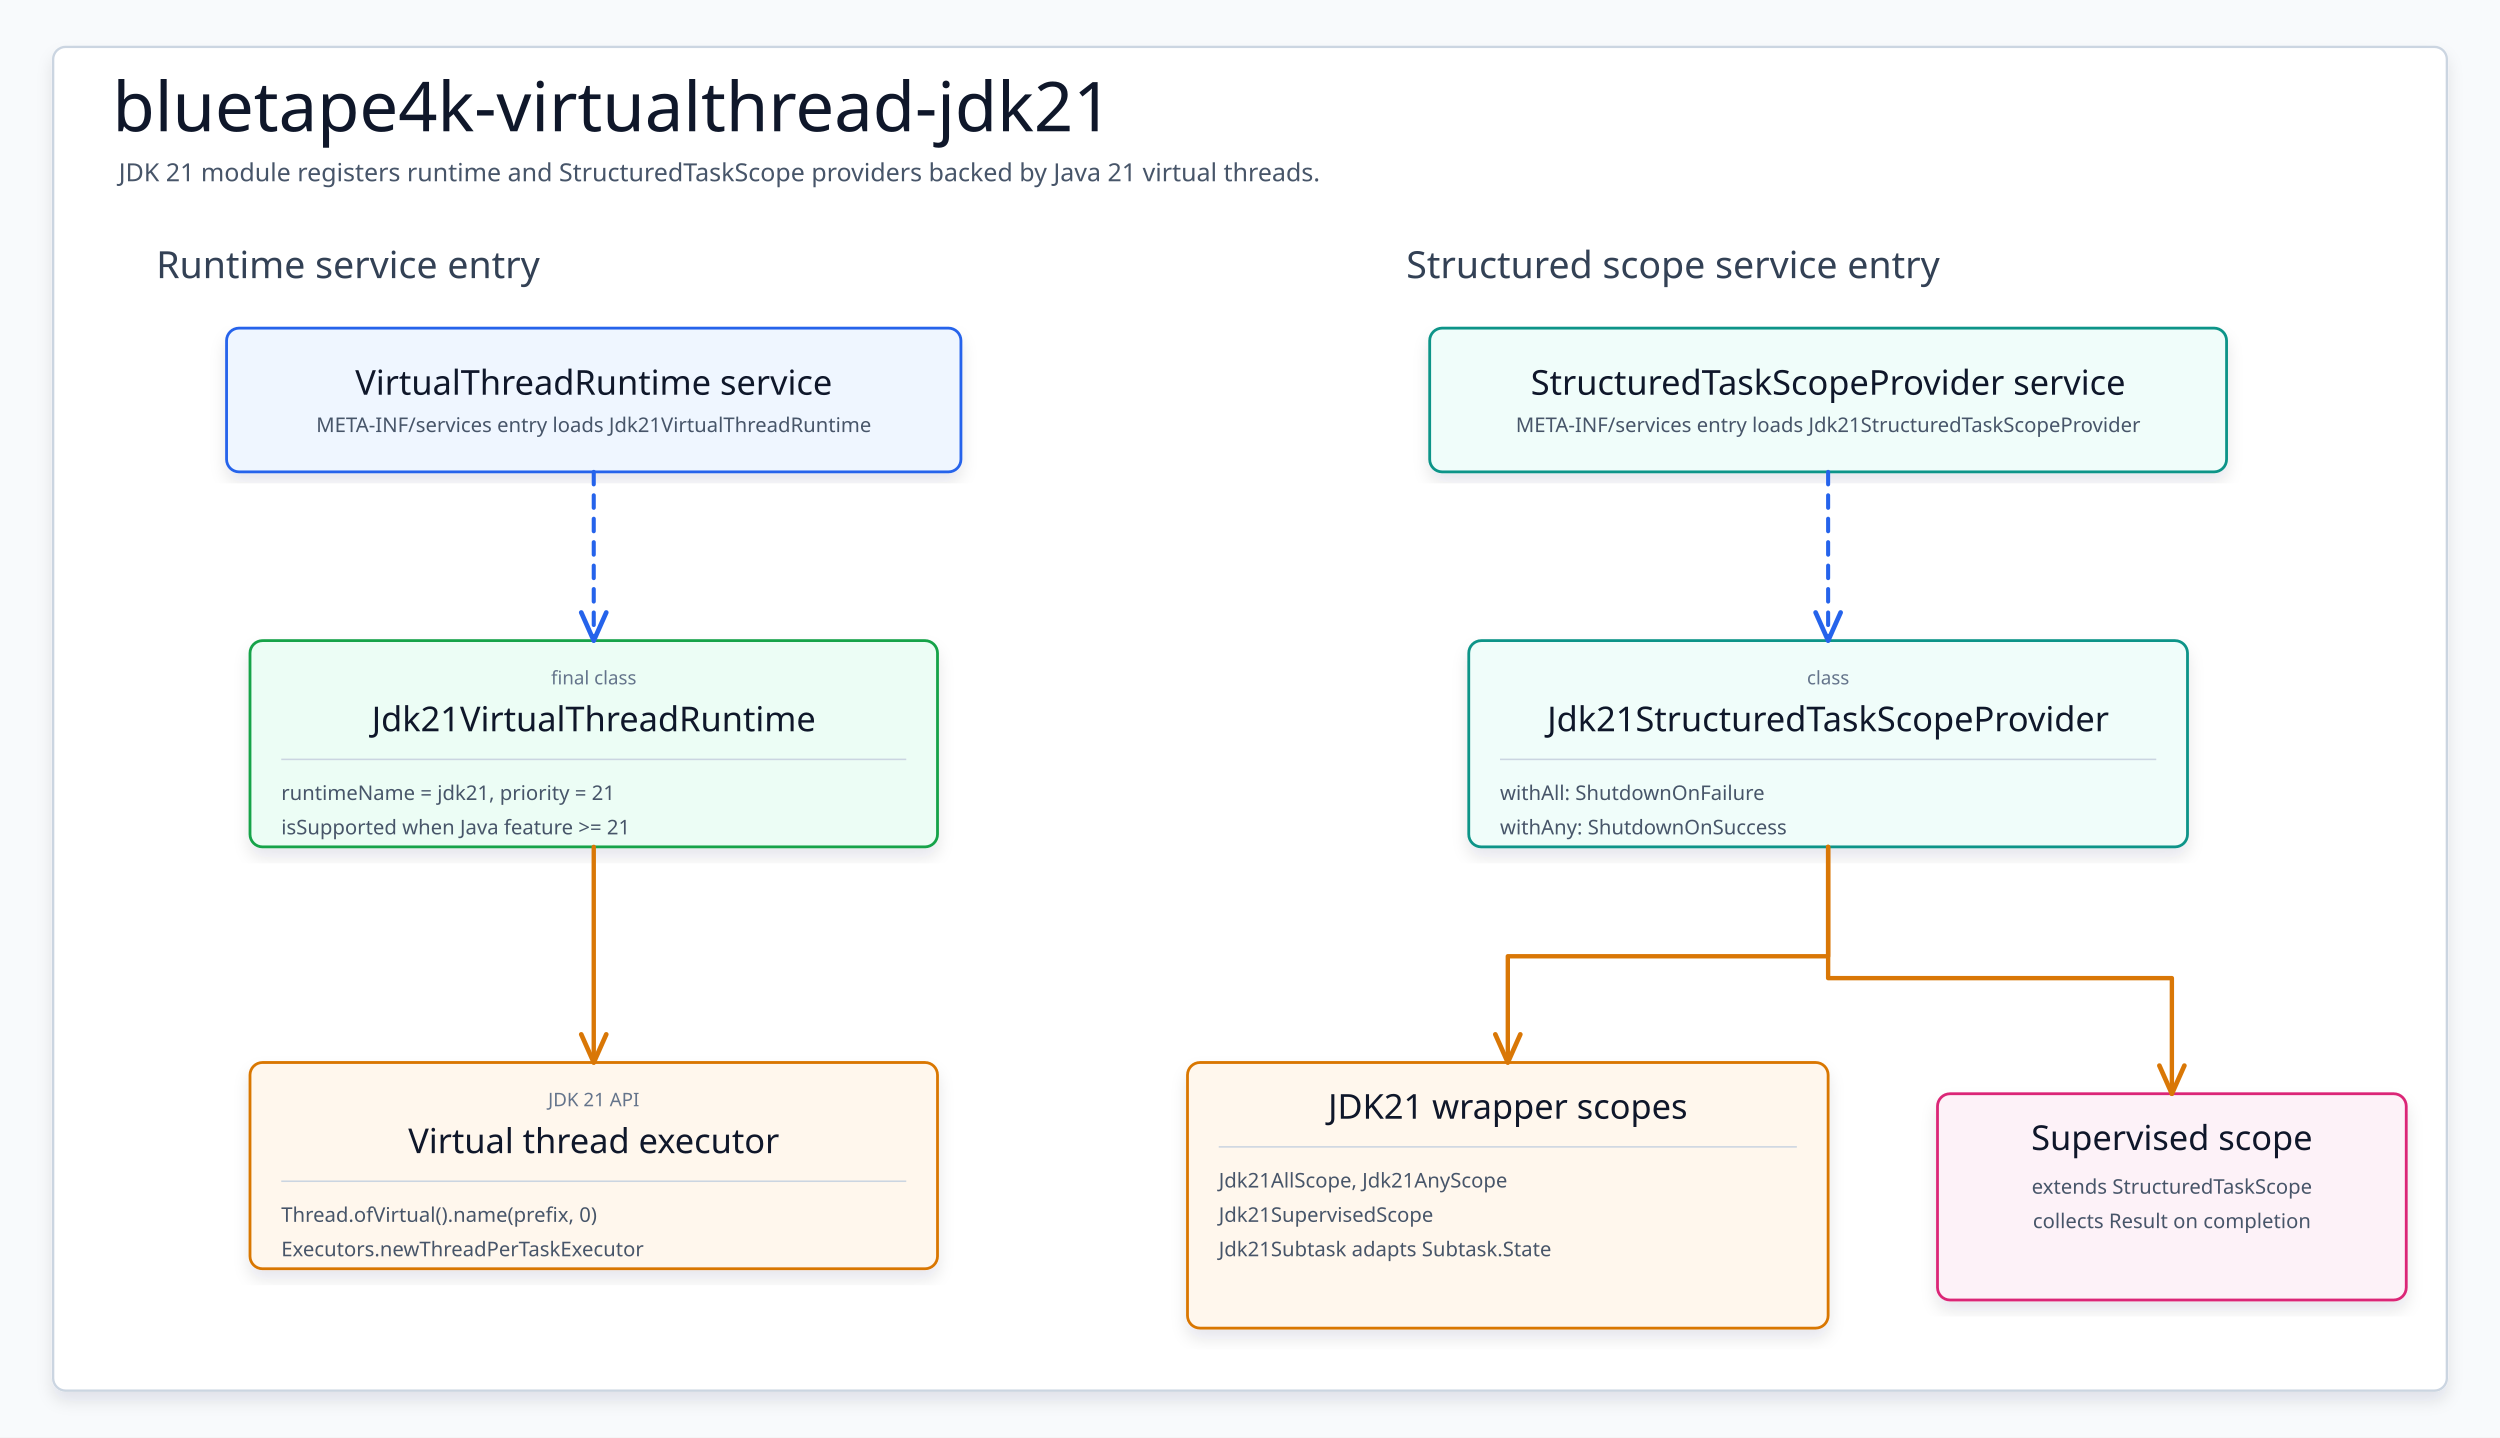
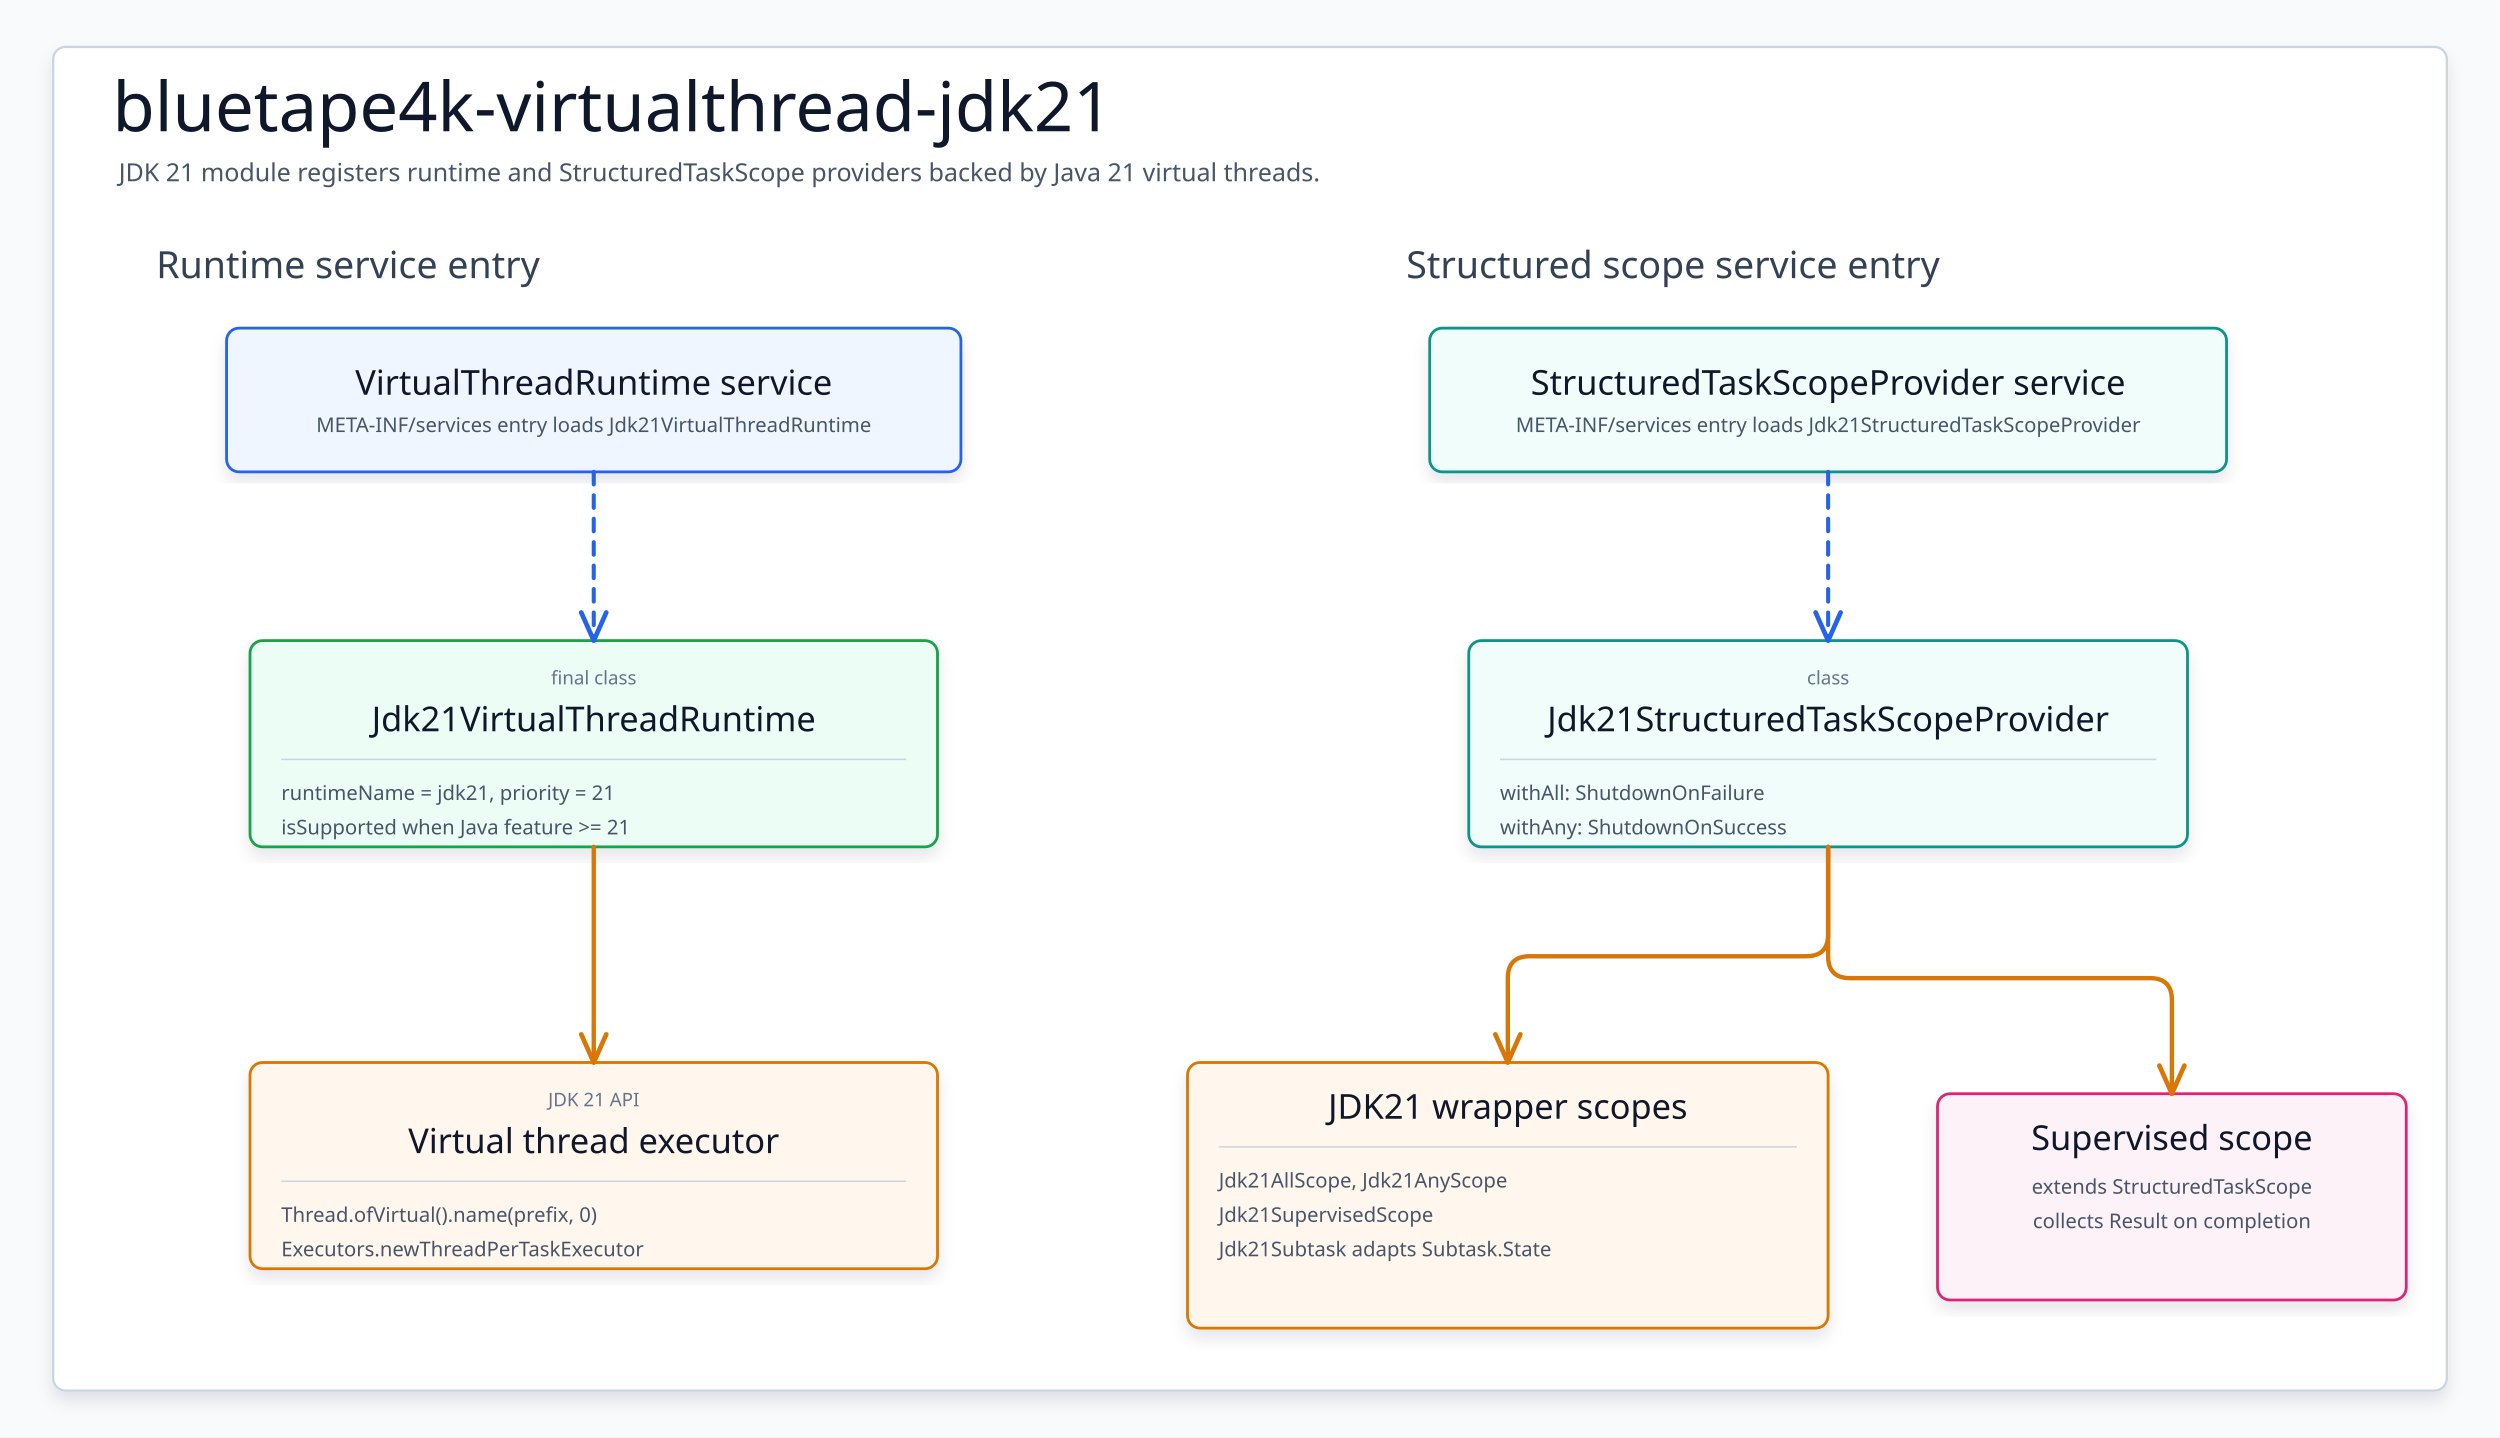
<svg xmlns="http://www.w3.org/2000/svg" width="1600" height="920" viewBox="0 0 1600 920" role="img" aria-label="bluetape4k-virtualthread-jdk21 implementation structure">
  <defs>
    <filter id="shadow" x="-8%" y="-8%" width="116%" height="116%">
      <feDropShadow dx="0" dy="6" stdDeviation="5" flood-color="#0F172A" flood-opacity="0.10" />
    </filter>
    <marker id="impl" markerWidth="16" markerHeight="16" refX="15" refY="8" orient="auto" markerUnits="userSpaceOnUse">
      <path d="M 0 0 L 16 8 L 0 16 Z" fill="#FFFFFF" stroke="#0D9488" stroke-width="2" stroke-dasharray="none" style="stroke-dasharray:none" stroke-linejoin="round" />
    </marker>
    <marker id="usesBlue" markerWidth="18" markerHeight="18" refX="16" refY="9" orient="auto" markerUnits="userSpaceOnUse" overflow="visible" viewBox="0 0 18 18">
      <path d="M 3 3 L 16 9 L 3 15" fill="none" stroke="#2563EB" stroke-width="2.4" stroke-linecap="butt" stroke-linejoin="round" stroke-dasharray="none" style="stroke-dasharray:none" />
    </marker>
    <marker id="usesAmber" markerWidth="14" markerHeight="14" refX="13" refY="7" orient="auto" markerUnits="userSpaceOnUse">
-       <path d="M 0 0 L 14 7 L 0 14" fill="none" stroke="#D97706" stroke-width="2" stroke-linecap="round" stroke-linejoin="round" stroke-dasharray="none" />
+       <path d="M 0 0 L 14 7 L 0 14" fill="none" stroke="#D97706" stroke-width="2" stroke-linecap="round" stroke-linejoin="round" stroke-dasharray="none" style="stroke-dasharray:none" />
    </marker>
    <style>
    svg{font-family:"Architects Daughter","Comic Mono","Comic Sans MS",ui-sans-serif,system-ui,sans-serif}
    .canvas{fill:#F8FAFC}.frame{fill:#FFFFFF;stroke:#CBD5E1;stroke-width:1.5;filter:url(#shadow)}
    .title{font-family:"Architects Daughter";font-size:44px;fill:#0F172A}.subtitle{font-family:"Comic Mono";font-size:16px;fill:#475569}
    .section{font-family:"Architects Daughter";font-size:24px;fill:#334155}.card{filter:url(#shadow);stroke-width:1.8}.divider{stroke:#CBD5E1;stroke-width:1}
    .className{font-family:"Architects Daughter";font-size:22px;fill:#0F172A}.stereo{font-family:"Comic Mono";font-size:12px;fill:#64748B}.member{font-family:"Comic Mono";font-size:13px;fill:#475569}
    .impl{fill:none;stroke:#0D9488;stroke-width:2.6;stroke-linecap:round;stroke-linejoin:round;stroke-dasharray:8 7}.uses{fill:none;stroke-width:2.6;stroke-linecap:round;stroke-linejoin:round;stroke-dasharray:8 7}.solid{fill:none;stroke-width:2.8;stroke-linecap:round;stroke-linejoin:round}
  </style>
  </defs>
  <rect class="canvas" width="1600" height="920" />
  <rect class="frame" x="34" y="30" width="1532" height="860" rx="8" />
  <text class="title" x="72" y="84">bluetape4k-virtualthread-jdk21</text>
  <text class="subtitle" x="76" y="116">JDK 21 module registers runtime and StructuredTaskScope providers backed by Java 21 virtual threads.</text>
  <text class="section" x="100" y="178">Runtime service entry</text>
  <text class="section" x="900" y="178">Structured scope service entry</text>
  <g id="serviceRuntime">
    <rect class="card" x="145" y="210" width="470" height="92" rx="8" fill="#EFF6FF" stroke="#2563EB" />
    <text class="className" x="380" y="245" text-anchor="middle" dominant-baseline="middle">VirtualThreadRuntime service</text>
    <text class="member" x="380" y="272" text-anchor="middle" dominant-baseline="middle">META-INF/services entry loads Jdk21VirtualThreadRuntime</text>
  </g>
  <g id="serviceProvider">
    <rect class="card" x="915" y="210" width="510" height="92" rx="8" fill="#F0FDFA" stroke="#0D9488" />
    <text class="className" x="1170" y="245" text-anchor="middle" dominant-baseline="middle">StructuredTaskScopeProvider service</text>
    <text class="member" x="1170" y="272" text-anchor="middle" dominant-baseline="middle">META-INF/services entry loads Jdk21StructuredTaskScopeProvider</text>
  </g>
  <g id="runtime">
    <rect class="card" x="160" y="410" width="440" height="132" rx="8" fill="#ECFDF5" stroke="#16A34A" />
    <text class="stereo" x="380" y="438" text-anchor="middle">final class</text>
    <text class="className" x="380" y="468" text-anchor="middle">Jdk21VirtualThreadRuntime</text>
    <line class="divider" x1="180" y1="486" x2="580" y2="486" />
    <text class="member" x="180" y="512">runtimeName = jdk21, priority = 21</text>
    <text class="member" x="180" y="534">isSupported when Java feature &gt;= 21</text>
  </g>
  <g id="executor">
    <rect class="card" x="160" y="680" width="440" height="132" rx="8" fill="#FFF7ED" stroke="#D97706" />
    <text class="stereo" x="380" y="708" text-anchor="middle">JDK 21 API</text>
    <text class="className" x="380" y="738" text-anchor="middle">Virtual thread executor</text>
    <line class="divider" x1="180" y1="756" x2="580" y2="756" />
    <text class="member" x="180" y="782">Thread.ofVirtual().name(prefix, 0)</text>
    <text class="member" x="180" y="804">Executors.newThreadPerTaskExecutor</text>
  </g>
  <g id="provider">
    <rect class="card" x="940" y="410" width="460" height="132" rx="8" fill="#F0FDFA" stroke="#0D9488" />
    <text class="stereo" x="1170" y="438" text-anchor="middle">class</text>
    <text class="className" x="1170" y="468" text-anchor="middle">Jdk21StructuredTaskScopeProvider</text>
    <line class="divider" x1="960" y1="486" x2="1380" y2="486" />
    <text class="member" x="960" y="512">withAll: ShutdownOnFailure</text>
    <text class="member" x="960" y="534">withAny: ShutdownOnSuccess</text>
  </g>
  <g id="wrappers">
    <rect class="card" x="760" y="680" width="410" height="170" rx="8" fill="#FFF7ED" stroke="#D97706" />
    <text class="className" x="965" y="716" text-anchor="middle">JDK21 wrapper scopes</text>
    <line class="divider" x1="780" y1="734" x2="1150" y2="734" />
    <text class="member" x="780" y="760">Jdk21AllScope, Jdk21AnyScope</text>
    <text class="member" x="780" y="782">Jdk21SupervisedScope</text>
    <text class="member" x="780" y="804">Jdk21Subtask adapts Subtask.State</text>
  </g>
  <g id="supervised">
    <rect class="card" x="1240" y="700" width="300" height="132" rx="8" fill="#FDF2F8" stroke="#DB2777" />
    <text class="className" x="1390" y="736" text-anchor="middle">Supervised scope</text>
    <text class="member" x="1390" y="764" text-anchor="middle">extends StructuredTaskScope</text>
    <text class="member" x="1390" y="786" text-anchor="middle">collects Result on completion</text>
  </g>
  <path class="uses" d="M380 302 L380 410" stroke="#2563EB" />
  <polyline points="372,392 380,410 388,392" fill="none" stroke="#2563EB" stroke-width="3" stroke-linecap="round" stroke-linejoin="round" stroke-dasharray="none" style="stroke-dasharray:none!important" />
  <path class="uses" d="M1170 302 L1170 410" stroke="#2563EB" />
  <polyline points="1162,392 1170,410 1178,392" fill="none" stroke="#2563EB" stroke-width="3" stroke-linecap="round" stroke-linejoin="round" stroke-dasharray="none" style="stroke-dasharray:none!important" />
  <path class="solid" d="M380 542 L380 680" stroke="#D97706" />
  <polyline points="372,662 380,680 388,662" fill="none" stroke="#D97706" stroke-width="3" stroke-linecap="round" stroke-linejoin="round" stroke-dasharray="none" style="stroke-dasharray:none!important" />
-   <path class="solid" d="M1170 542 L1170 612 L965 612 L965 680" stroke="#D97706" />
+   <path class="solid" d="M 1170 542 L 1170 598 Q 1170 612 1156 612 L 979 612 Q 965 612 965 626 L 965 680" stroke="#D97706" />
  <polyline points="957,662 965,680 973,662" fill="none" stroke="#D97706" stroke-width="3" stroke-linecap="round" stroke-linejoin="round" stroke-dasharray="none" style="stroke-dasharray:none!important" />
-   <path class="solid" d="M1170 542 L1170 626 L1390 626 L1390 700" stroke="#D97706" />
+   <path class="solid" d="M 1170 542 L 1170 612 Q 1170 626 1184 626 L 1376 626 Q 1390 626 1390 640 L 1390 700" stroke="#D97706" />
  <polyline points="1382,682 1390,700 1398,682" fill="none" stroke="#D97706" stroke-width="3" stroke-linecap="round" stroke-linejoin="round" stroke-dasharray="none" style="stroke-dasharray:none!important" />
</svg>
